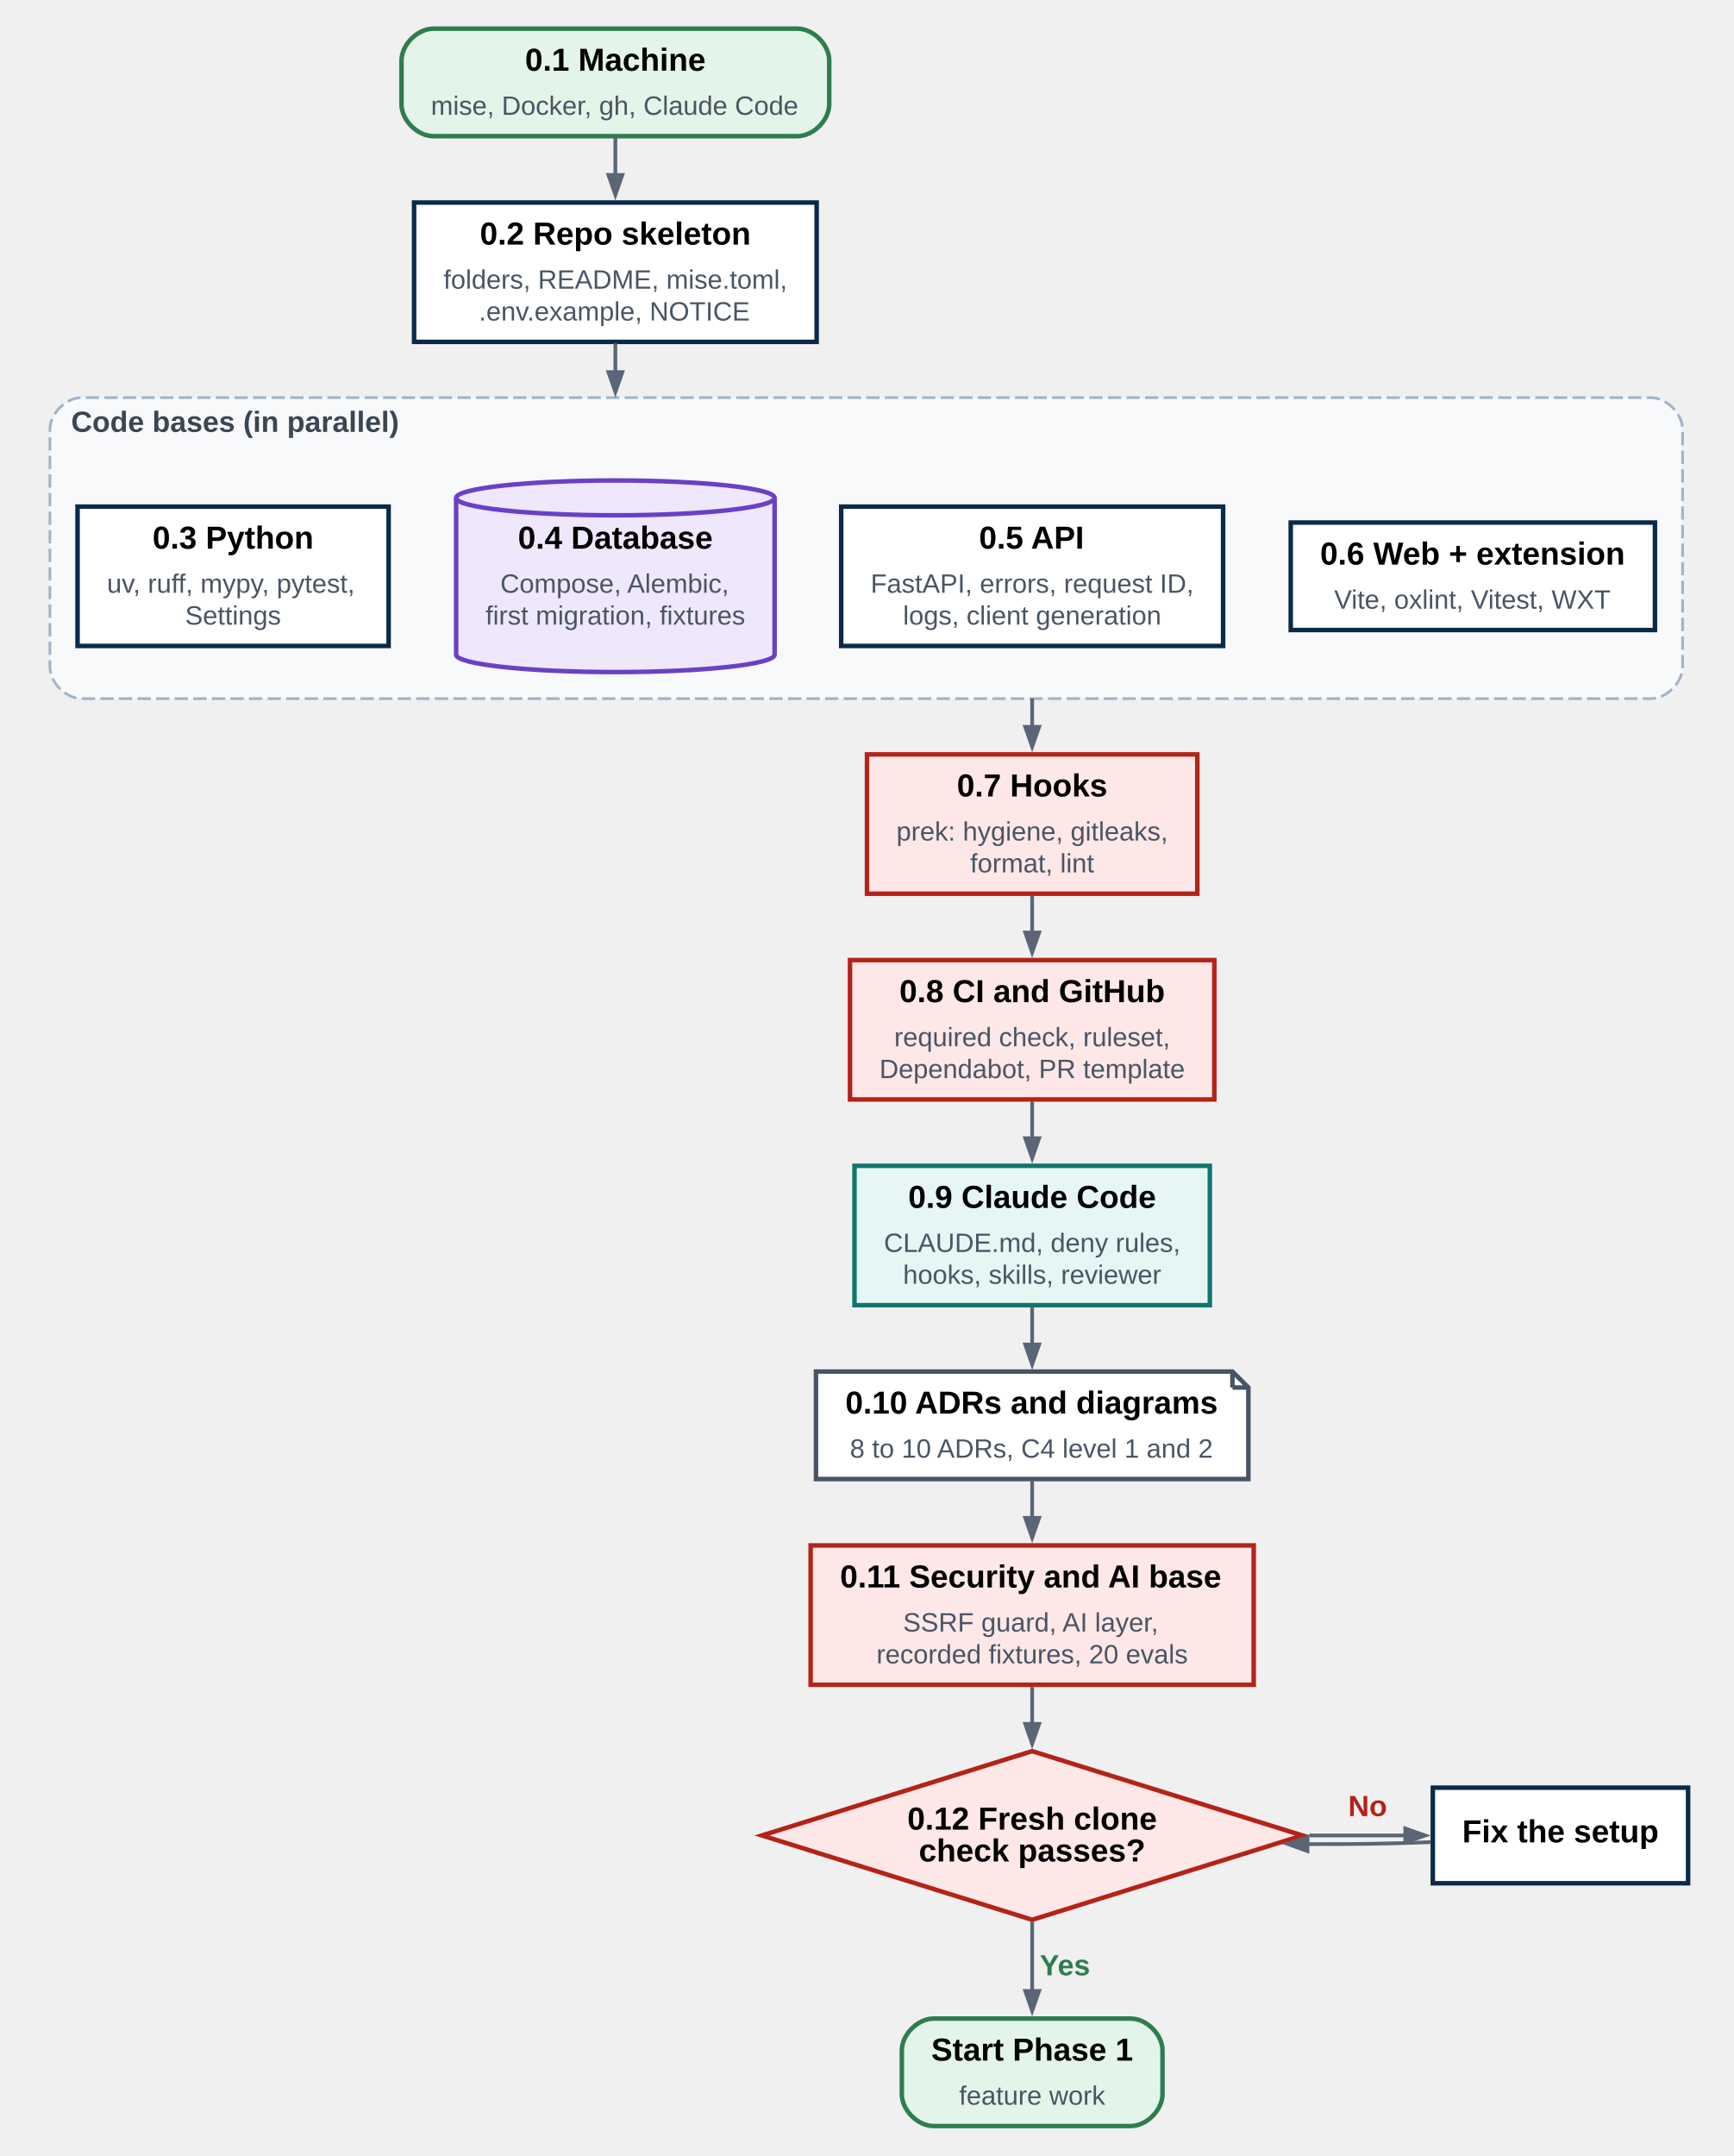
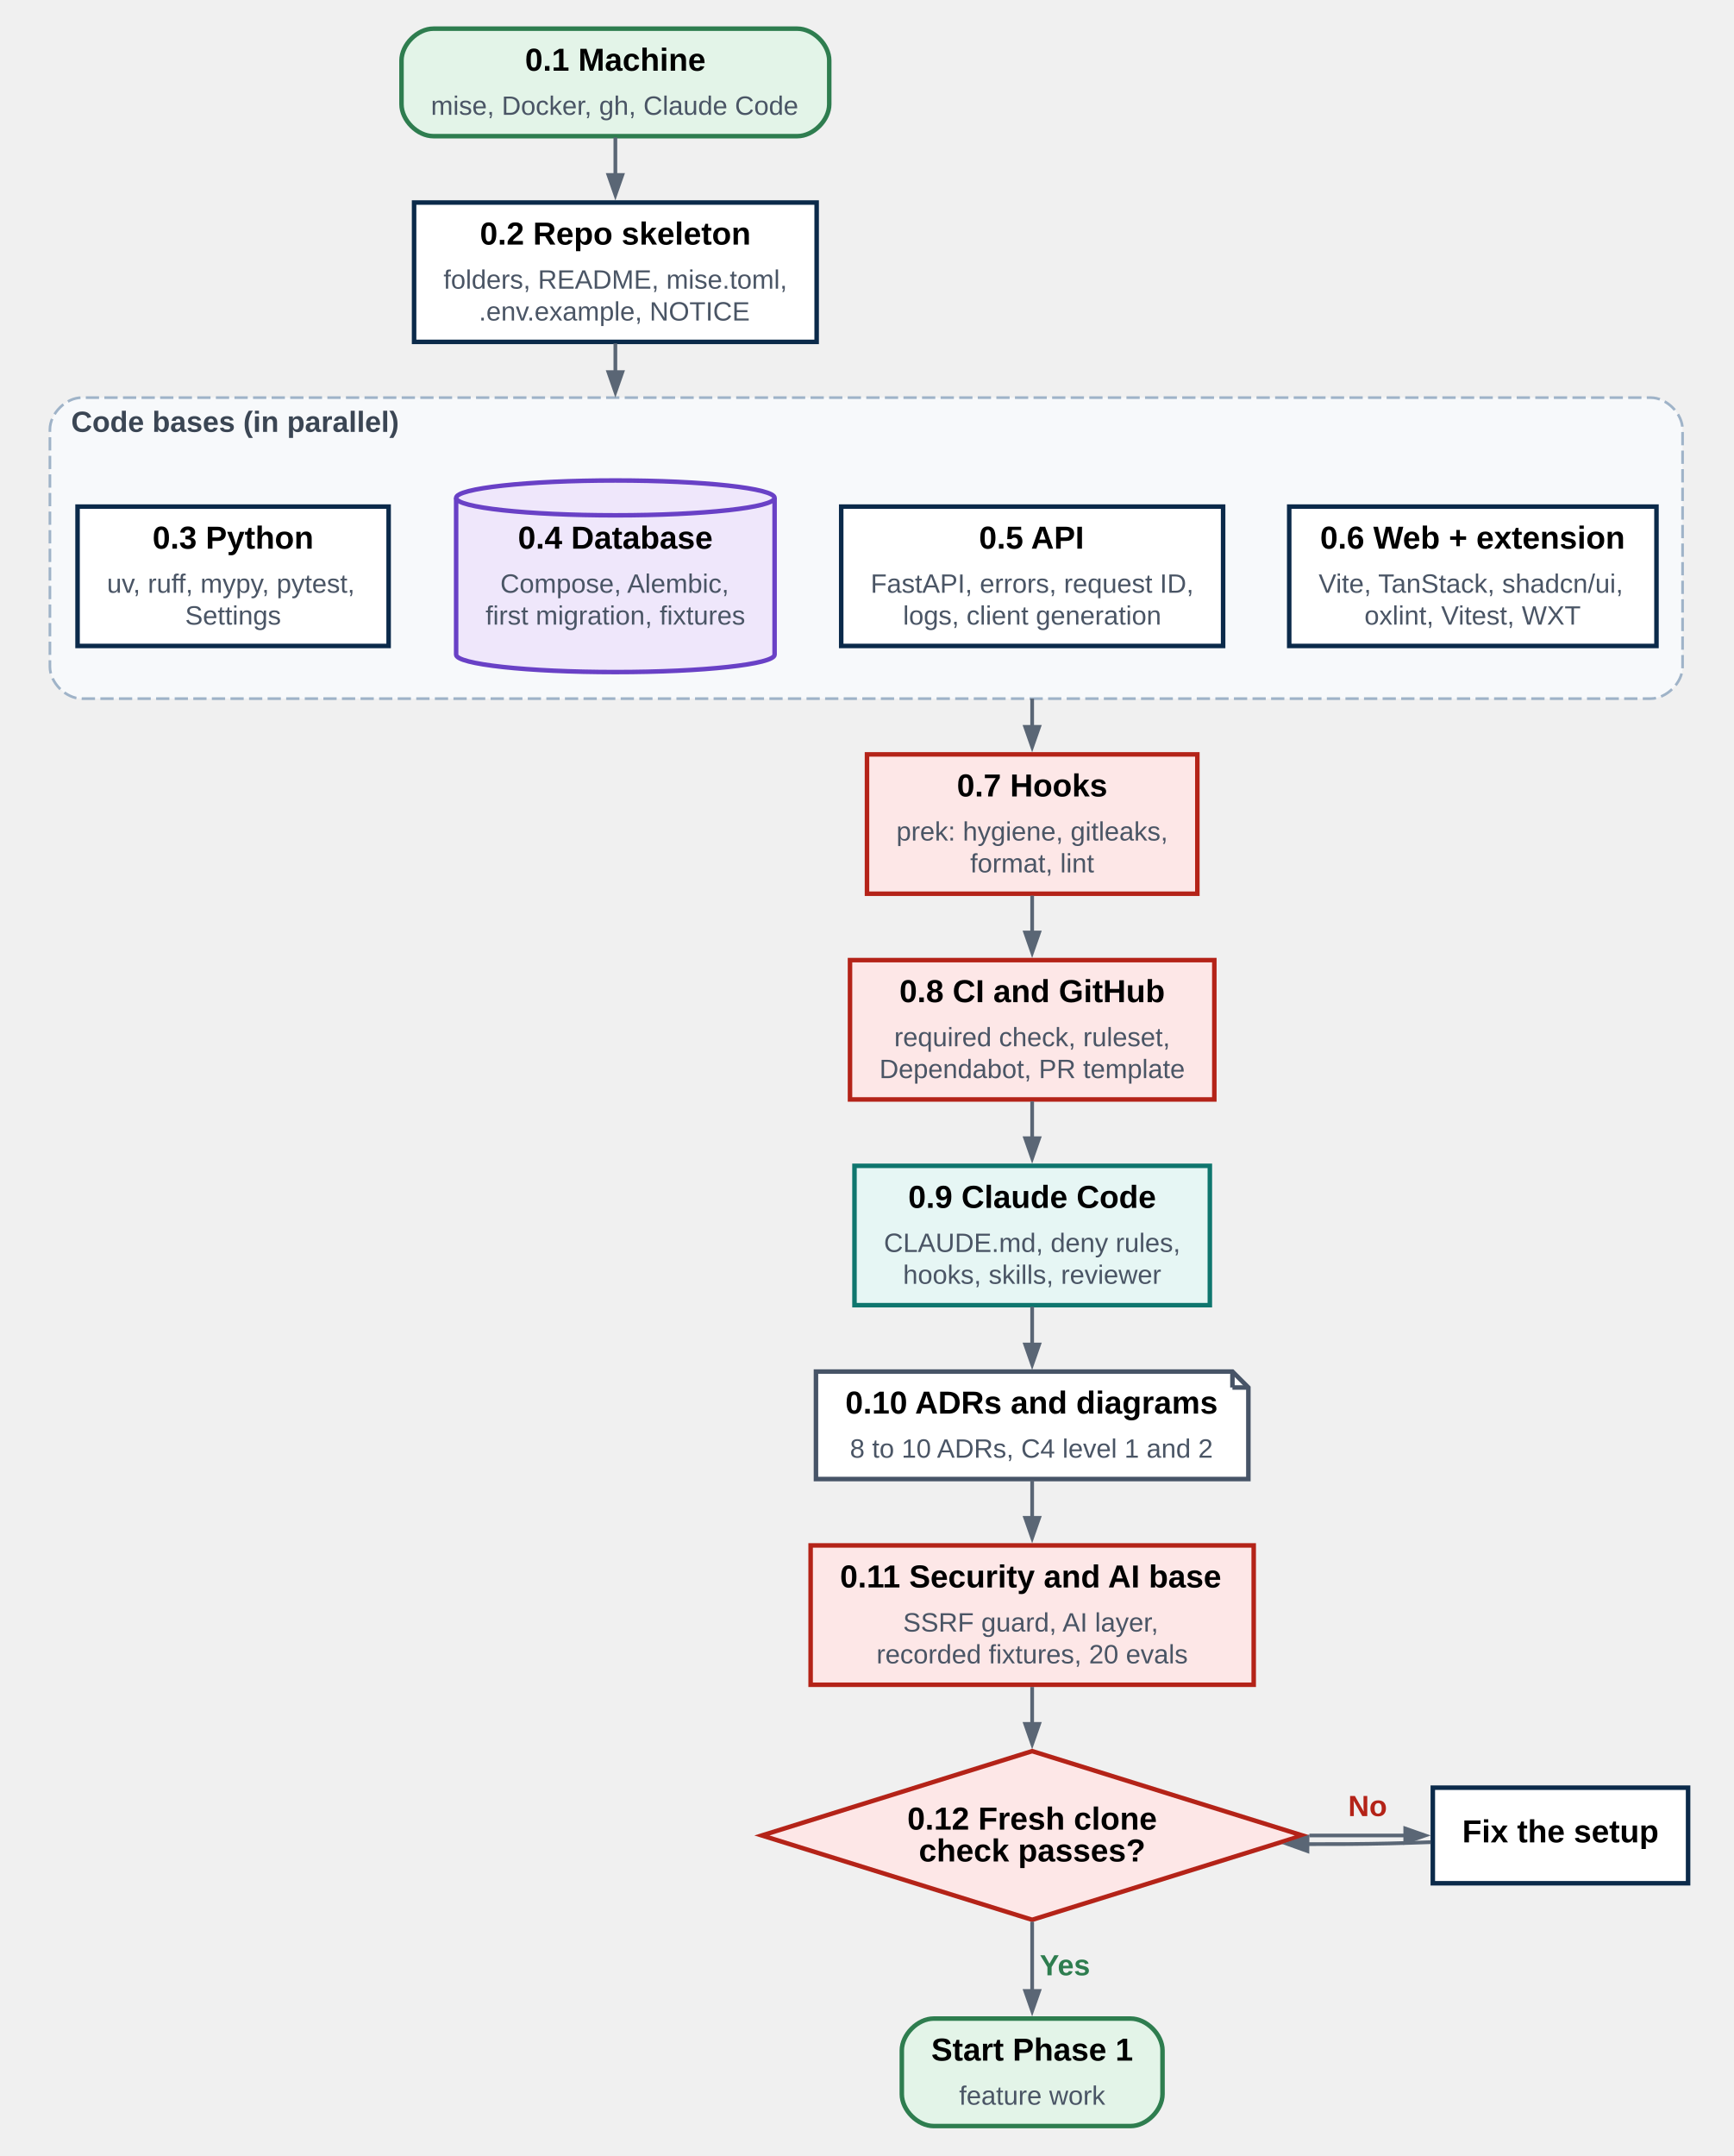
<svg xmlns="http://www.w3.org/2000/svg" width="653pt" height="812pt" viewBox="0.00 0.00 653.00 812.00">
  <g id="graph0" class="graph" transform="scale(1 1) rotate(0) translate(10.8 800.72)">
    <g id="clust1" class="cluster">
      <path fill="#f7f9fb" stroke="#9fb3c8" stroke-dasharray="5,2" d="M20,-537.6C20,-537.6 611,-537.6 611,-537.6 617,-537.6 623,-543.6 623,-549.6 623,-549.6 623,-638.96 623,-638.96 623,-644.96 617,-650.96 611,-650.96 611,-650.96 20,-650.96 20,-650.96 14,-650.96 8,-644.96 8,-638.96 8,-638.96 8,-549.6 8,-549.6 8,-543.6 14,-537.6 20,-537.6" />
      <text xml:space="preserve" text-anchor="start" x="16" y="-638.06" font-family="Arial" font-weight="bold" font-size="11.00" fill="#3b4654">Code bases (in parallel)</text>
    </g>
    <g id="node1" class="node">
      <path fill="#e3f4e8" stroke="#2e7d4f" stroke-width="1.7" d="M289.56,-789.92C289.56,-789.92 152.44,-789.92 152.44,-789.92 146.44,-789.92 140.44,-783.92 140.44,-777.92 140.44,-777.92 140.44,-761.44 140.44,-761.44 140.44,-755.44 146.44,-749.44 152.44,-749.44 152.44,-749.44 289.56,-749.44 289.56,-749.44 295.56,-749.44 301.56,-755.44 301.56,-761.44 301.56,-761.44 301.56,-777.92 301.56,-777.92 301.56,-783.92 295.56,-789.92 289.56,-789.92" />
      <text xml:space="preserve" text-anchor="start" x="186.99" y="-774.08" font-family="Arial" font-weight="bold" font-size="12.00">0.1 Machine</text>
      <text xml:space="preserve" text-anchor="start" x="151.52" y="-757.48" font-family="Arial" font-size="10.00" fill="#4a5565">mise, Docker, gh, Claude Code</text>
    </g>
    <g id="node2" class="node">
      <polygon fill="#ffffff" stroke="#0b2a4a" stroke-width="1.7" points="296.82,-724.44 145.18,-724.44 145.18,-671.96 296.82,-671.96 296.82,-724.44" />
      <text xml:space="preserve" text-anchor="start" x="169.98" y="-708.6" font-family="Arial" font-weight="bold" font-size="12.00">0.2 Repo skeleton</text>
      <text xml:space="preserve" text-anchor="start" x="156.26" y="-692" font-family="Arial" font-size="10.00" fill="#4a5565">folders, README, mise.toml,</text>
      <text xml:space="preserve" text-anchor="start" x="169.59" y="-680" font-family="Arial" font-size="10.00" fill="#4a5565">.env.example, NOTICE</text>
    </g>
    <g id="edge1" class="edge">
      <path fill="none" stroke="#5a6675" stroke-width="1.4" d="M221,-748.96C221,-744.46 221,-739.54 221,-734.61" />
      <polygon fill="#5a6675" stroke="#5a6675" stroke-width="1.4" points="223.63,-734.83 221,-727.33 218.38,-734.83 223.63,-734.83" />
    </g>
    <g id="node4" class="node">
      <path fill="#efe7fb" stroke="#6941c6" stroke-width="1.7" d="M280.98,-613.2C280.98,-616.82 254.1,-619.76 221,-619.76 187.9,-619.76 161.02,-616.82 161.02,-613.2 161.02,-613.2 161.02,-554.16 161.02,-554.16 161.02,-550.54 187.9,-547.6 221,-547.6 254.1,-547.6 280.98,-550.54 280.98,-554.16 280.98,-554.16 280.98,-613.2 280.98,-613.2" />
      <path fill="none" stroke="#6941c6" stroke-width="1.7" d="M280.98,-613.2C280.98,-609.58 254.1,-606.64 221,-606.64 187.9,-606.64 161.02,-609.58 161.02,-613.2" />
      <text xml:space="preserve" text-anchor="start" x="184.31" y="-594.08" font-family="Arial" font-weight="bold" font-size="12.00">0.4 Database</text>
      <text xml:space="preserve" text-anchor="start" x="177.65" y="-577.48" font-family="Arial" font-size="10.00" fill="#4a5565">Compose, Alembic,</text>
      <text xml:space="preserve" text-anchor="start" x="172.1" y="-565.48" font-family="Arial" font-size="10.00" fill="#4a5565">first migration, fixtures</text>
    </g>
    <g id="edge2" class="edge">
      <path fill="none" stroke="#5a6675" stroke-width="1.4" d="M221,-671.39C221,-667.96 221,-664.33 221,-660.56" />
      <polygon fill="#5a6675" stroke="#5a6675" stroke-width="1.4" points="223.63,-660.57 221,-653.07 218.38,-660.57 223.63,-660.57" />
    </g>
    <g id="node3" class="node">
      <polygon fill="#ffffff" stroke="#0b2a4a" stroke-width="1.7" points="135.59,-609.92 18.41,-609.92 18.41,-557.44 135.59,-557.44 135.59,-609.92" />
      <text xml:space="preserve" text-anchor="start" x="46.66" y="-594.08" font-family="Arial" font-weight="bold" font-size="12.00">0.3 Python</text>
      <text xml:space="preserve" text-anchor="start" x="29.49" y="-577.48" font-family="Arial" font-size="10.00" fill="#4a5565">uv, ruff, mypy, pytest,</text>
      <text xml:space="preserve" text-anchor="start" x="58.93" y="-565.48" font-family="Arial" font-size="10.00" fill="#4a5565">Settings</text>
    </g>
    <g id="node5" class="node">
      <polygon fill="#ffffff" stroke="#0b2a4a" stroke-width="1.7" points="449.93,-609.92 306.07,-609.92 306.07,-557.44 449.93,-557.44 449.93,-609.92" />
      <text xml:space="preserve" text-anchor="start" x="357.99" y="-594.08" font-family="Arial" font-weight="bold" font-size="12.00">0.5 API</text>
      <text xml:space="preserve" text-anchor="start" x="317.15" y="-577.48" font-family="Arial" font-size="10.00" fill="#4a5565">FastAPI, errors, request ID,</text>
      <text xml:space="preserve" text-anchor="start" x="329.36" y="-565.48" font-family="Arial" font-size="10.00" fill="#4a5565">logs, client generation</text>
    </g>
    <g id="node7" class="node">
      <polygon fill="#fde7e7" stroke="#b42318" stroke-width="1.7" points="440.22,-516.6 315.78,-516.6 315.78,-464.12 440.22,-464.12 440.22,-516.6" />
      <text xml:space="preserve" text-anchor="start" x="349.66" y="-500.76" font-family="Arial" font-weight="bold" font-size="12.00">0.7 Hooks</text>
      <text xml:space="preserve" text-anchor="start" x="326.86" y="-484.16" font-family="Arial" font-size="10.00" fill="#4a5565">prek: hygiene, gitleaks,</text>
      <text xml:space="preserve" text-anchor="start" x="354.66" y="-472.16" font-family="Arial" font-size="10.00" fill="#4a5565">format, lint</text>
    </g>
    <g id="edge3" class="edge">
      <path fill="none" stroke="#5a6675" stroke-width="1.4" d="M378,-537.6C378,-533.93 378,-530.26 378,-526.67" />
      <polygon fill="#5a6675" stroke="#5a6675" stroke-width="1.4" points="380.63,-526.97 378,-519.47 375.38,-526.97 380.63,-526.97" />
    </g>
    <g id="node6" class="node">
-       <polygon fill="#ffffff" stroke="#0b2a4a" stroke-width="1.7" points="612.6,-603.92 475.4,-603.92 475.4,-563.44 612.6,-563.44 612.6,-603.92" />
-       <text xml:space="preserve" text-anchor="start" x="486.48" y="-588.08" font-family="Arial" font-weight="bold" font-size="12.00">0.6 Web + extension</text>
-       <text xml:space="preserve" text-anchor="start" x="491.76" y="-571.48" font-family="Arial" font-size="10.00" fill="#4a5565">Vite, oxlint, Vitest, WXT</text>
+       <polygon fill="#ffffff" stroke="#0b2a4a" stroke-width="1.7" points="613.17,-609.92 474.83,-609.92 474.83,-557.44 613.17,-557.44 613.17,-609.92" />
+       <text xml:space="preserve" text-anchor="start" x="486.48" y="-594.08" font-family="Arial" font-weight="bold" font-size="12.00">0.6 Web + extension</text>
+       <text xml:space="preserve" text-anchor="start" x="485.91" y="-577.48" font-family="Arial" font-size="10.00" fill="#4a5565">Vite, TanStack, shadcn/ui,</text>
+       <text xml:space="preserve" text-anchor="start" x="503.16" y="-565.48" font-family="Arial" font-size="10.00" fill="#4a5565">oxlint, Vitest, WXT</text>
    </g>
    <g id="node8" class="node">
      <polygon fill="#fde7e7" stroke="#b42318" stroke-width="1.7" points="446.62,-439.12 309.38,-439.12 309.38,-386.64 446.62,-386.64 446.62,-439.12" />
      <text xml:space="preserve" text-anchor="start" x="328" y="-423.28" font-family="Arial" font-weight="bold" font-size="12.00">0.8 CI and GitHub</text>
      <text xml:space="preserve" text-anchor="start" x="326.03" y="-406.68" font-family="Arial" font-size="10.00" fill="#4a5565">required check, ruleset,</text>
      <text xml:space="preserve" text-anchor="start" x="320.46" y="-394.68" font-family="Arial" font-size="10.00" fill="#4a5565">Dependabot, PR template</text>
    </g>
    <g id="edge4" class="edge">
      <path fill="none" stroke="#5a6675" stroke-width="1.4" d="M378,-463.38C378,-458.88 378,-454.12 378,-449.41" />
      <polygon fill="#5a6675" stroke="#5a6675" stroke-width="1.4" points="380.63,-449.52 378,-442.02 375.38,-449.52 380.63,-449.52" />
    </g>
    <g id="node9" class="node">
      <polygon fill="#e6f6f4" stroke="#0f766e" stroke-width="1.7" points="444.93,-361.64 311.07,-361.64 311.07,-309.16 444.93,-309.16 444.93,-361.64" />
      <text xml:space="preserve" text-anchor="start" x="331.32" y="-345.8" font-family="Arial" font-weight="bold" font-size="12.00">0.9 Claude Code</text>
      <text xml:space="preserve" text-anchor="start" x="322.15" y="-329.2" font-family="Arial" font-size="10.00" fill="#4a5565">CLAUDE.md, deny rules,</text>
      <text xml:space="preserve" text-anchor="start" x="329.37" y="-317.2" font-family="Arial" font-size="10.00" fill="#4a5565">hooks, skills, reviewer</text>
    </g>
    <g id="edge5" class="edge">
      <path fill="none" stroke="#5a6675" stroke-width="1.4" d="M378,-385.9C378,-381.4 378,-376.64 378,-371.93" />
      <polygon fill="#5a6675" stroke="#5a6675" stroke-width="1.4" points="380.63,-372.04 378,-364.54 375.38,-372.04 380.63,-372.04" />
    </g>
    <g id="node10" class="node">
      <polygon fill="#ffffff" stroke="#475467" stroke-width="1.7" points="453.44,-284.16 296.56,-284.16 296.56,-243.68 459.44,-243.68 459.44,-278.16 453.44,-284.16" />
      <polyline fill="none" stroke="#475467" stroke-width="1.7" points="453.44,-284.16 453.44,-278.16" />
      <polyline fill="none" stroke="#475467" stroke-width="1.7" points="459.44,-278.16 453.44,-278.16" />
      <text xml:space="preserve" text-anchor="start" x="307.64" y="-268.32" font-family="Arial" font-weight="bold" font-size="12.00">0.10 ADRs and diagrams</text>
      <text xml:space="preserve" text-anchor="start" x="309.35" y="-251.72" font-family="Arial" font-size="10.00" fill="#4a5565">8 to 10 ADRs, C4 level 1 and 2</text>
    </g>
    <g id="edge6" class="edge">
      <path fill="none" stroke="#5a6675" stroke-width="1.4" d="M378,-308.53C378,-303.85 378,-298.95 378,-294.19" />
      <polygon fill="#5a6675" stroke="#5a6675" stroke-width="1.4" points="380.63,-294.35 378,-286.85 375.38,-294.35 380.63,-294.35" />
    </g>
    <g id="node11" class="node">
      <polygon fill="#fde7e7" stroke="#b42318" stroke-width="1.7" points="461.45,-218.68 294.55,-218.68 294.55,-166.2 461.45,-166.2 461.45,-218.68" />
      <text xml:space="preserve" text-anchor="start" x="305.63" y="-202.84" font-family="Arial" font-weight="bold" font-size="12.00">0.11 Security and AI base</text>
      <text xml:space="preserve" text-anchor="start" x="329.37" y="-186.24" font-family="Arial" font-size="10.00" fill="#4a5565">SSRF guard, AI layer,</text>
      <text xml:space="preserve" text-anchor="start" x="319.36" y="-174.24" font-family="Arial" font-size="10.00" fill="#4a5565">recorded fixtures, 20 evals</text>
    </g>
    <g id="edge7" class="edge">
      <path fill="none" stroke="#5a6675" stroke-width="1.4" d="M378,-243.2C378,-238.7 378,-233.78 378,-228.85" />
      <polygon fill="#5a6675" stroke="#5a6675" stroke-width="1.4" points="380.63,-229.07 378,-221.57 375.38,-229.07 380.63,-229.07" />
    </g>
    <g id="node12" class="node">
      <polygon fill="#fde7e7" stroke="#b42318" stroke-width="1.7" points="378,-141.2 276.2,-109.44 378,-77.68 479.8,-109.44 378,-141.2" />
      <text xml:space="preserve" text-anchor="start" x="330.98" y="-111.64" font-family="Arial" font-weight="bold" font-size="12.00">0.12 Fresh clone</text>
      <text xml:space="preserve" text-anchor="start" x="335.31" y="-99.64" font-family="Arial" font-weight="bold" font-size="12.00">check passes?</text>
    </g>
    <g id="edge8" class="edge">
      <path fill="none" stroke="#5a6675" stroke-width="1.4" d="M378,-165.37C378,-160.8 378,-155.95 378,-151.1" />
      <polygon fill="#5a6675" stroke="#5a6675" stroke-width="1.4" points="380.63,-151.46 378,-143.96 375.38,-151.46 380.63,-151.46" />
    </g>
    <g id="node13" class="node">
      <polygon fill="#ffffff" stroke="#0b2a4a" stroke-width="1.7" points="625.08,-127.44 528.92,-127.44 528.92,-91.44 625.08,-91.44 625.08,-127.44" />
      <text xml:space="preserve" text-anchor="start" x="540" y="-106.84" font-family="Arial" font-weight="bold" font-size="12.00">Fix the setup</text>
    </g>
    <g id="edge10" class="edge">
      <path fill="none" stroke="#5a6675" stroke-width="1.4" d="M482.45,-109.44C494.92,-109.44 507.28,-109.44 518.75,-109.44" />
      <polygon fill="#5a6675" stroke="#5a6675" stroke-width="1.4" points="518.54,-112.07 526.04,-109.44 518.54,-106.82 518.54,-112.07" />
      <text xml:space="preserve" text-anchor="start" x="493.97" y="-116.74" font-family="Arial" font-weight="bold" font-size="11.00" fill="#b42318"> No </text>
    </g>
    <g id="node14" class="node">
      <path fill="#e3f4e8" stroke="#2e7d4f" stroke-width="1.7" d="M415.1,-40.48C415.1,-40.48 340.9,-40.48 340.9,-40.48 334.9,-40.48 328.9,-34.48 328.9,-28.48 328.9,-28.48 328.9,-12 328.9,-12 328.9,-6 334.9,0 340.9,0 340.9,0 415.1,0 415.1,0 421.1,0 427.1,-6 427.1,-12 427.1,-12 427.1,-28.48 427.1,-28.48 427.1,-34.48 421.1,-40.48 415.1,-40.48" />
      <text xml:space="preserve" text-anchor="start" x="339.98" y="-24.64" font-family="Arial" font-weight="bold" font-size="12.00">Start Phase 1</text>
      <text xml:space="preserve" text-anchor="start" x="350.49" y="-8.04" font-family="Arial" font-size="10.00" fill="#4a5565">feature work</text>
    </g>
    <g id="edge9" class="edge">
      <path fill="none" stroke="#5a6675" stroke-width="1.4" d="M378,-76.96C378,-68.4 378,-59.17 378,-50.73" />
      <polygon fill="#5a6675" stroke="#5a6675" stroke-width="1.4" points="380.63,-50.89 378,-43.39 375.38,-50.89 380.63,-50.89" />
      <text xml:space="preserve" text-anchor="start" x="378" y="-56.78" font-family="Arial" font-weight="bold" font-size="11.00" fill="#2e7d4f"> Yes </text>
    </g>
    <g id="edge11" class="edge">
      <path fill="none" stroke="#5a6675" stroke-width="1.4" d="M528.09,-106.92C522.84,-106.73 517.58,-106.56 512.54,-106.44 502.53,-106.21 492.1,-106.14 481.66,-106.18" />
      <polygon fill="#5a6675" stroke="#5a6675" stroke-width="1.4" points="481.69,-103.55 474.21,-106.24 481.73,-108.8 481.69,-103.55" />
    </g>
  </g>
</svg>
